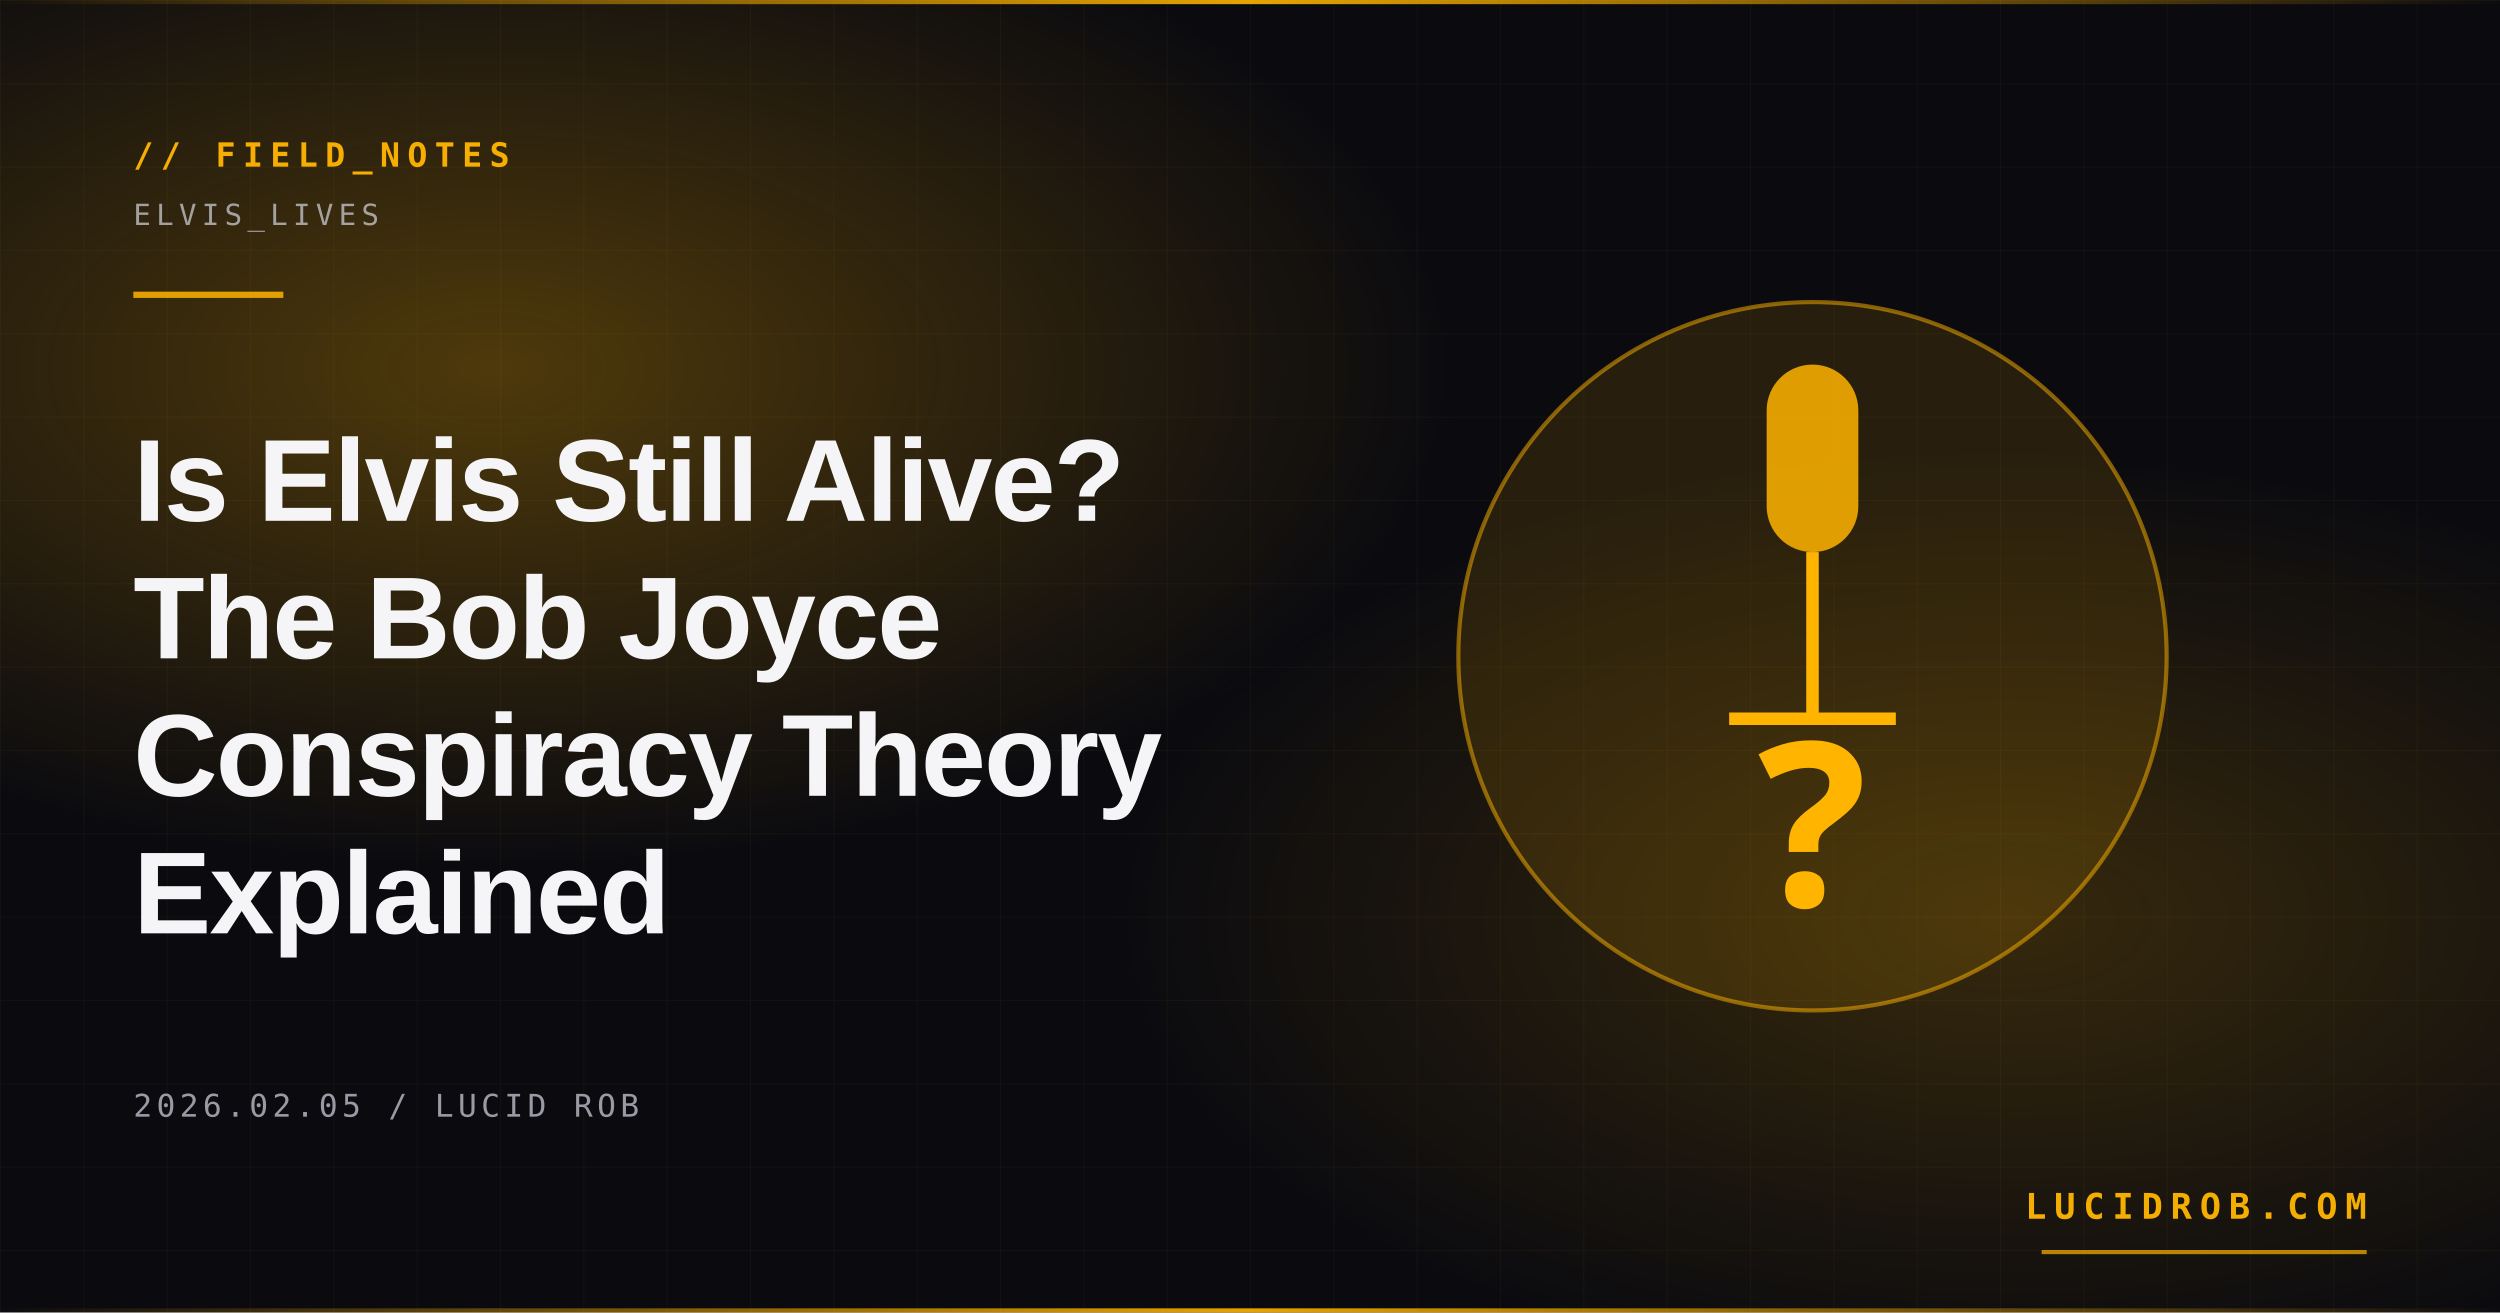
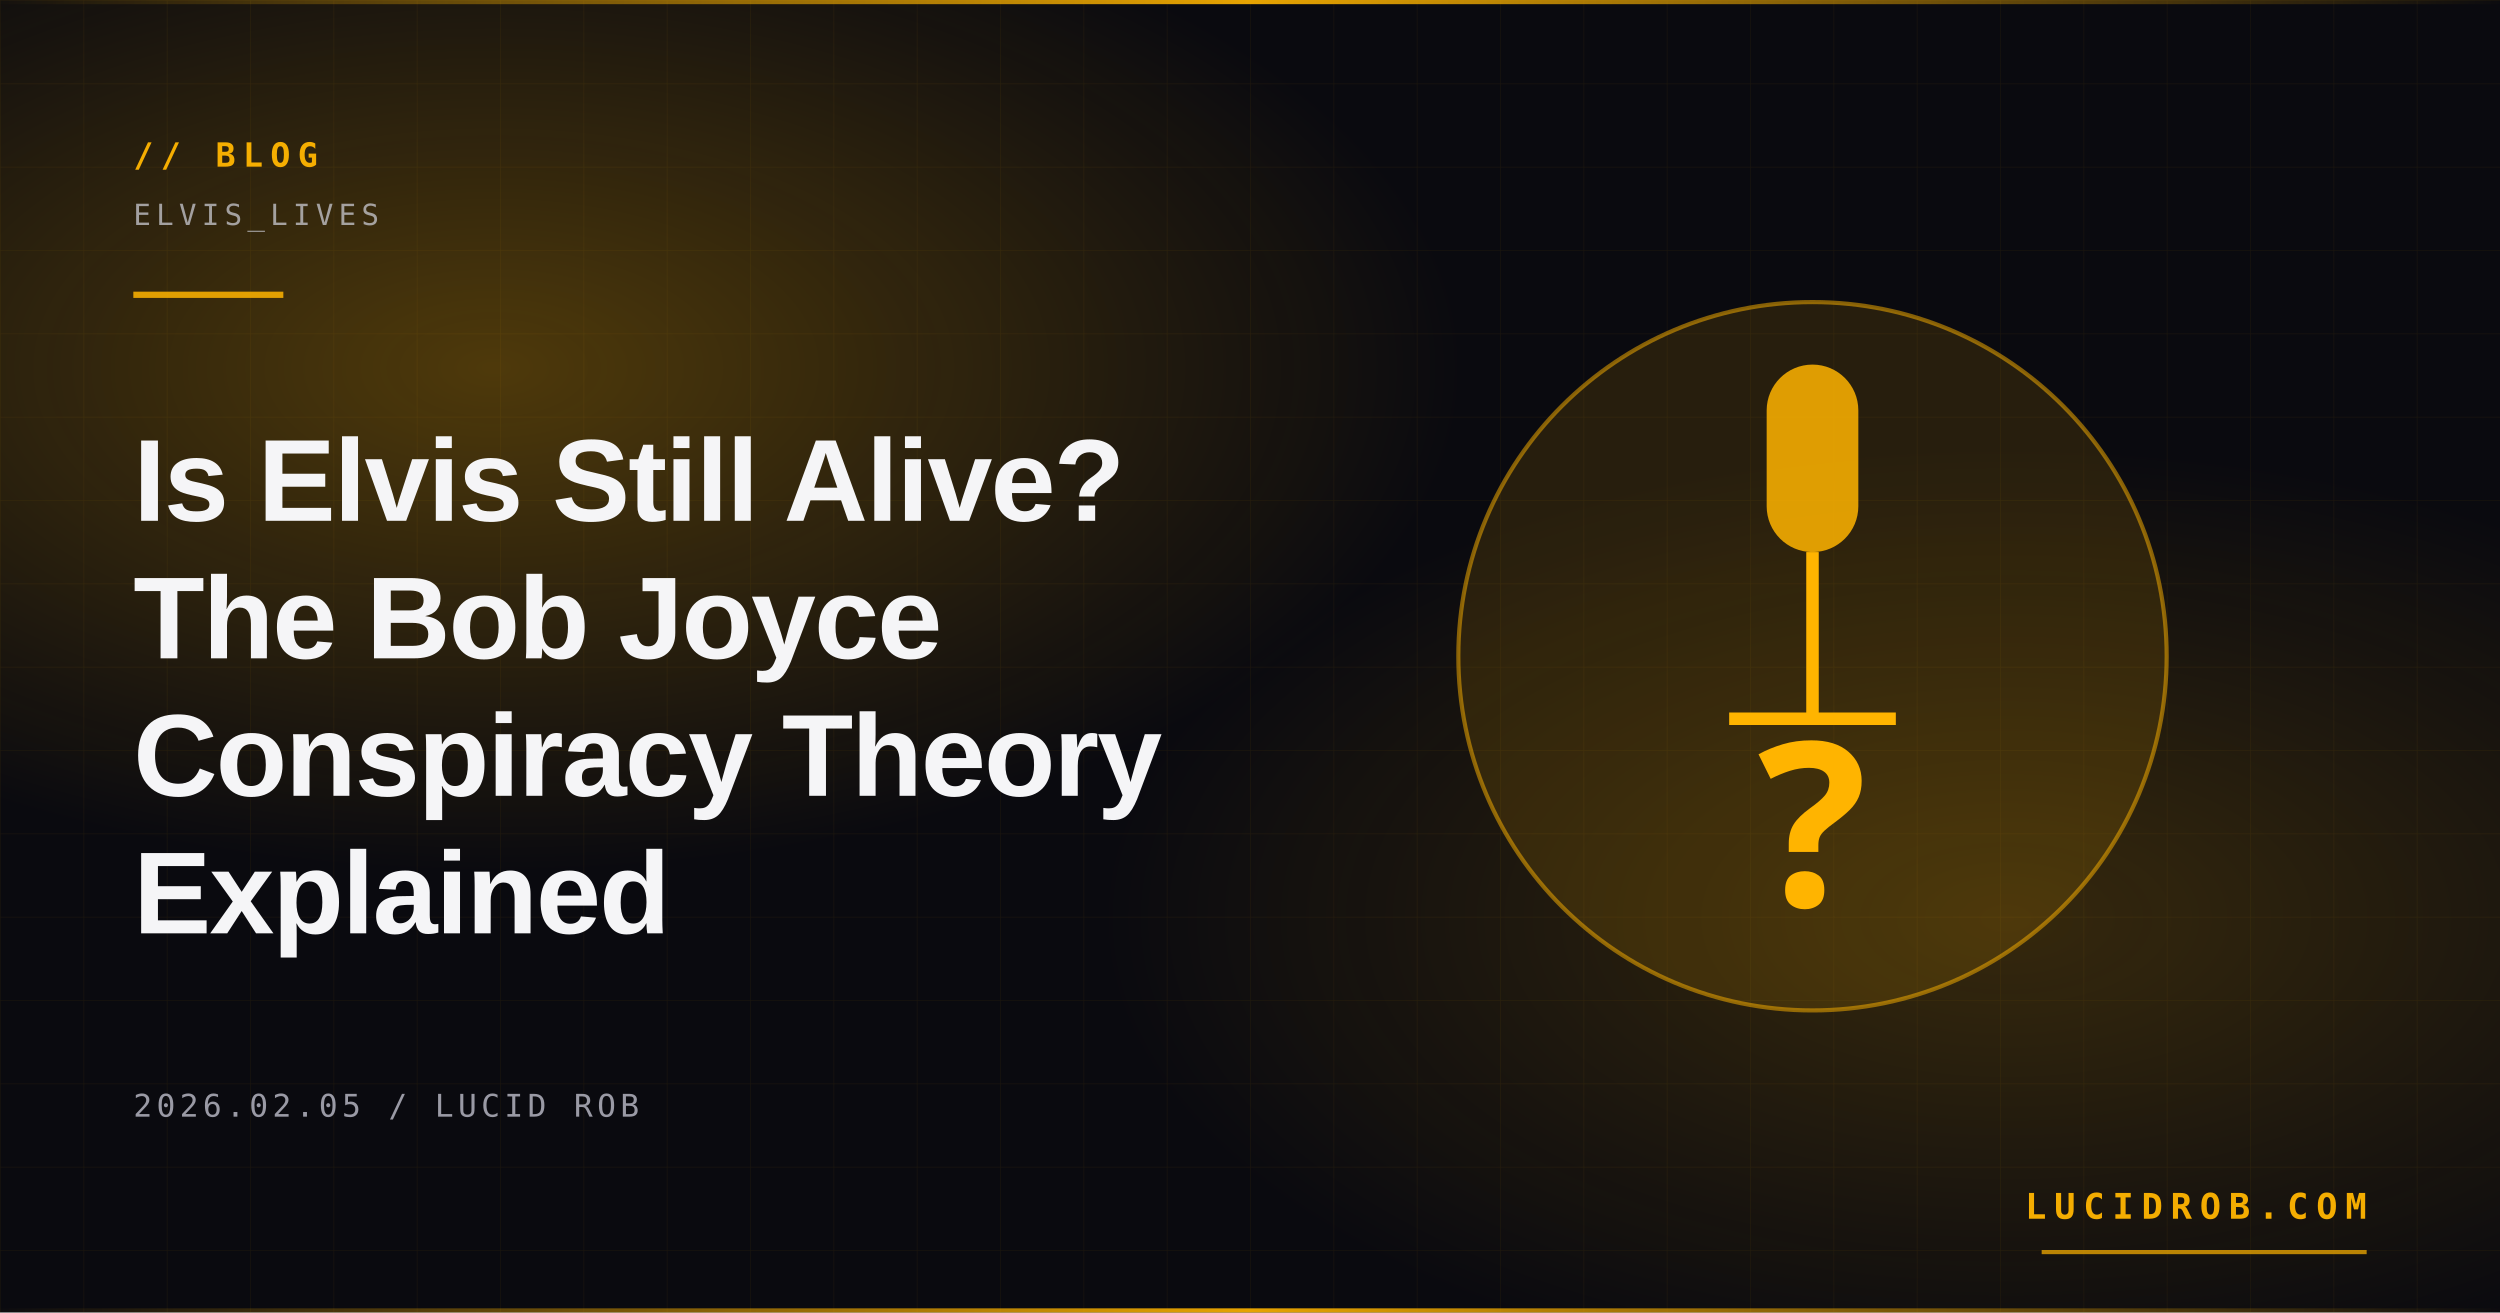
<svg xmlns="http://www.w3.org/2000/svg" width="1200" height="630" viewBox="0 0 1200 630">
  <defs>
    <radialGradient id="glow" cx="20%" cy="28%" r="70%">
      <stop offset="0" stop-color="#ffb400" stop-opacity="0.28" />
      <stop offset="0.55" stop-color="#ffb400" stop-opacity="0" />
    </radialGradient>
    <radialGradient id="glowR" cx="80%" cy="70%" r="60%">
      <stop offset="0" stop-color="#ffb400" stop-opacity="0.18" />
      <stop offset="0.6" stop-color="#ffb400" stop-opacity="0" />
    </radialGradient>
    <linearGradient id="stripe" x1="0" y1="0" x2="1" y2="0">
      <stop offset="0" stop-color="#ffb400" stop-opacity="0" />
      <stop offset="0.5" stop-color="#ffb400" stop-opacity="0.9" />
      <stop offset="1" stop-color="#ffb400" stop-opacity="0" />
    </linearGradient>
    <pattern id="grid" width="40" height="40" patternUnits="userSpaceOnUse">
      <path d="M 40 0 L 0 0 0 40" fill="none" stroke="#ffb400" stroke-width="0.5" stroke-opacity="0.08" />
    </pattern>
  </defs>
  <rect width="1200" height="630" fill="#0a0a0f" />
  <rect width="1200" height="630" fill="url(#grid)" />
  <rect width="1200" height="630" fill="url(#glow)" />
  <rect width="1200" height="630" fill="url(#glowR)" />
  <g transform="translate(870 315)">
    <circle cx="0" cy="0" r="170" fill="#ffb400" opacity="0.12" />
    <circle cx="0" cy="0" r="170" fill="none" stroke="#ffb400" stroke-width="2" opacity="0.5" />
    <rect x="-22" y="-140" width="44" height="90" rx="22" fill="#ffb400" opacity="0.85" />
    <line x1="0" y1="-50" x2="0" y2="30" stroke="#ffb400" stroke-width="6" />
    <line x1="-40" y1="30" x2="40" y2="30" stroke="#ffb400" stroke-width="6" />
    <text x="0" y="120" text-anchor="middle" font-family="'Space Grotesk', sans-serif" font-size="110" font-weight="700" fill="#ffb400">?</text>
  </g>
  <rect x="0" y="0" width="1200" height="2" fill="url(#stripe)" />
  <rect x="0" y="628" width="1200" height="2" fill="url(#stripe)" />
-   <text x="64" y="80" font-family="'JetBrains Mono','Menlo',monospace" font-size="16" font-weight="600" fill="#ffb400" letter-spacing="0.22em" opacity="0.95">// FIELD_NOTES</text>
+   <text x="64" y="80" font-family="'JetBrains Mono','Menlo',monospace" font-size="16" font-weight="600" fill="#ffb400" letter-spacing="0.22em" opacity="0.95">// BLOG</text>
  <text x="64" y="108" font-family="'JetBrains Mono','Menlo',monospace" font-size="14" font-weight="500" fill="#c9c9d1" letter-spacing="0.18em" opacity="0.75">ELVIS_LIVES</text>
  <rect x="64" y="140" width="72" height="3" fill="#ffb400" opacity="0.85" />
  <text x="64" y="250" font-family="'Space Grotesk','Helvetica Neue',Arial,sans-serif" font-size="56" font-weight="700" fill="#f5f5f7" letter-spacing="-0.015em">Is Elvis Still Alive?</text>
  <text x="64" y="316" font-family="'Space Grotesk','Helvetica Neue',Arial,sans-serif" font-size="56" font-weight="700" fill="#f5f5f7" letter-spacing="-0.015em">The Bob Joyce</text>
  <text x="64" y="382" font-family="'Space Grotesk','Helvetica Neue',Arial,sans-serif" font-size="56" font-weight="700" fill="#f5f5f7" letter-spacing="-0.015em">Conspiracy Theory</text>
  <text x="64" y="448" font-family="'Space Grotesk','Helvetica Neue',Arial,sans-serif" font-size="56" font-weight="700" fill="#f5f5f7" letter-spacing="-0.015em">Explained</text>
  <text x="64" y="536" font-family="'JetBrains Mono','Menlo',monospace" font-size="15" font-weight="500" fill="#9a9aa5" letter-spacing="0.14em">2026.02.05  /  LUCID ROB</text>
  <text x="1136" y="585" text-anchor="end" font-family="'JetBrains Mono','Menlo',monospace" font-size="17" font-weight="700" fill="#ffb400" letter-spacing="0.22em" opacity="0.95">LUCIDROB.COM</text>
  <rect x="980" y="600" width="156" height="2" fill="#ffb400" opacity="0.7" />
</svg>
